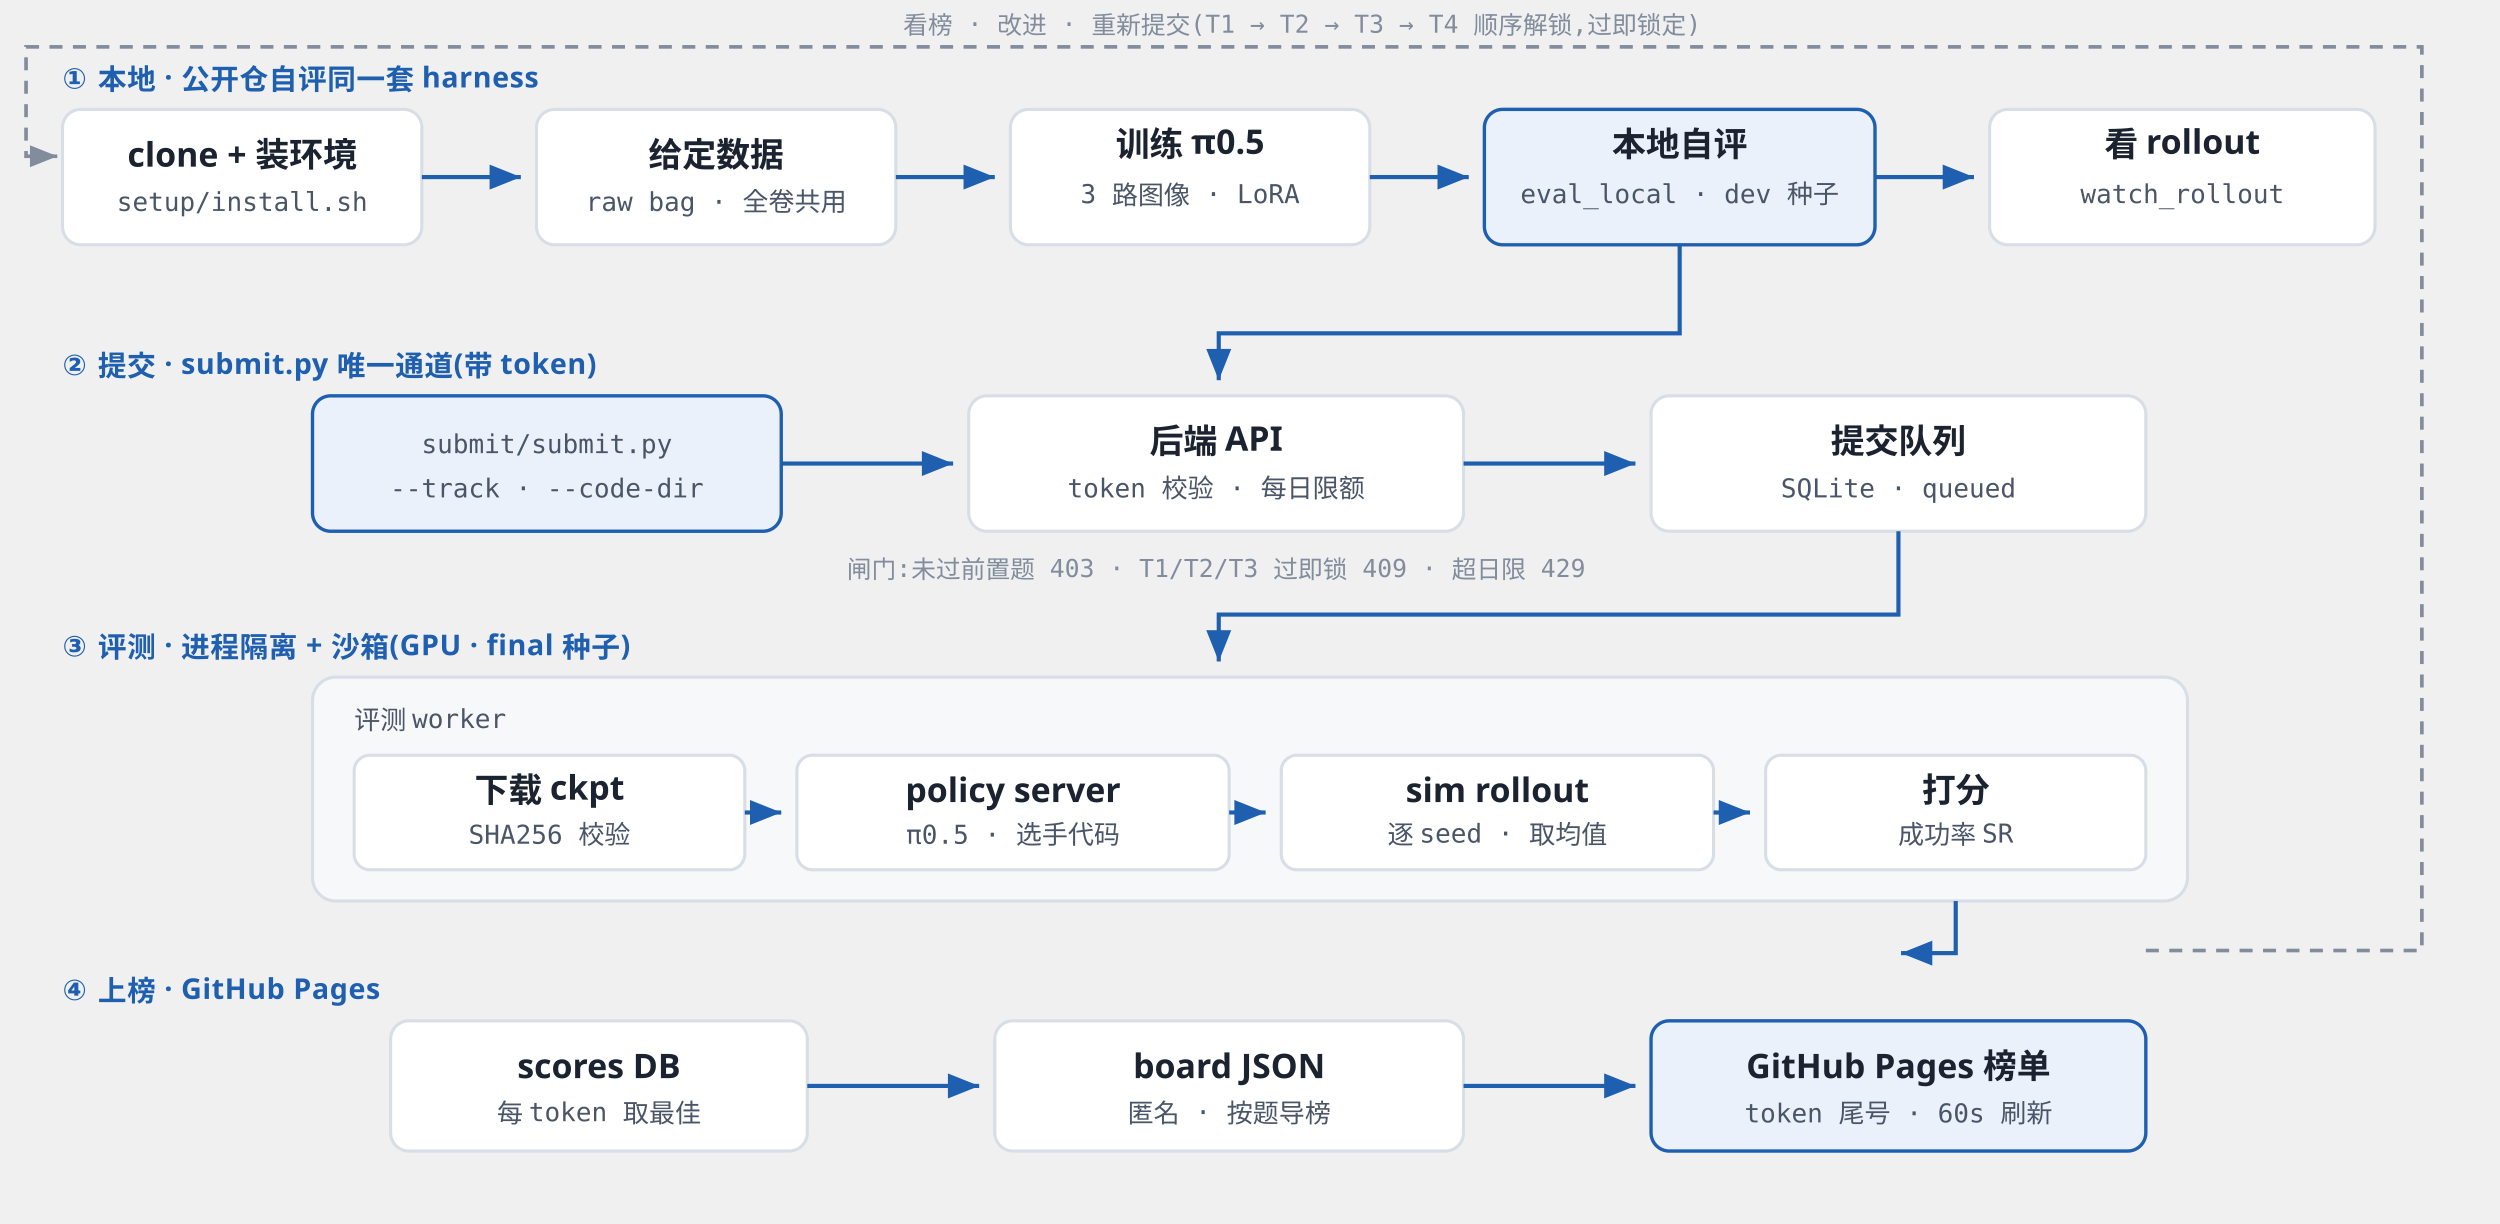
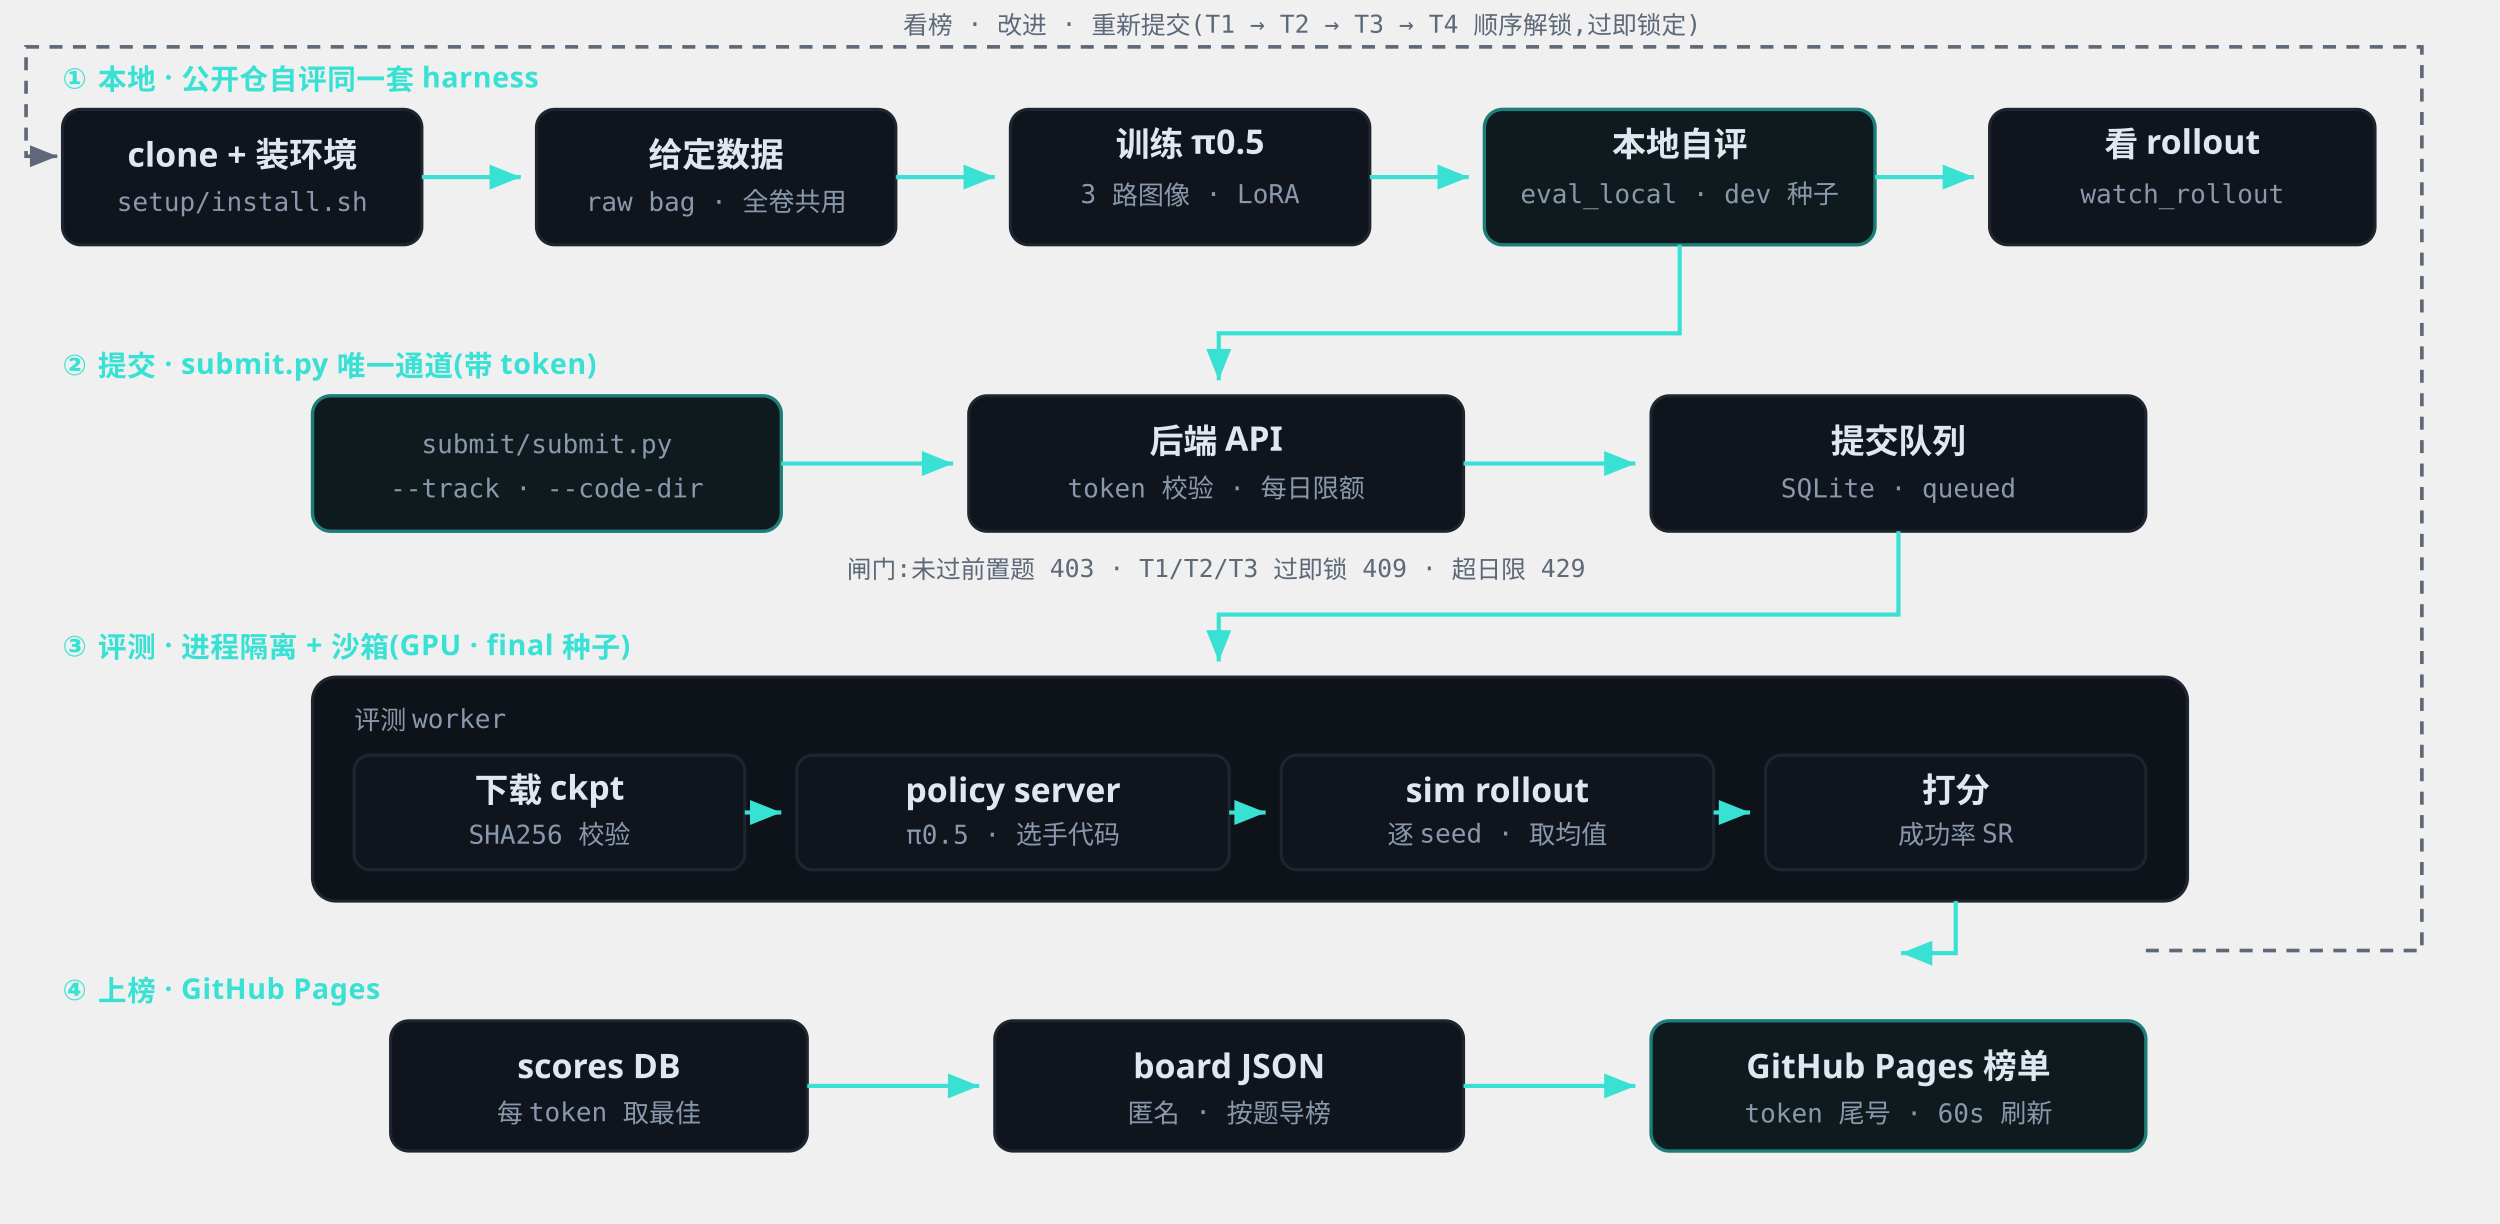
- <svg xmlns="http://www.w3.org/2000/svg" viewBox="0 0 960 470" role="img" aria-label="troncamp 提交与评测流程:本地 clone 到上榜的端到端数据流" font-family="'PingFang SC','Microsoft YaHei',system-ui,sans-serif" style="width:100%;height:auto;background:#ffffff;border-radius:6px">
+ <svg xmlns="http://www.w3.org/2000/svg" viewBox="0 0 960 470" role="img" aria-label="troncamp 提交与评测流程:本地 clone 到上榜的端到端数据流" font-family="'PingFang SC','Microsoft YaHei',system-ui,sans-serif" style="width:100%;height:auto;background:#0b0e14;border-radius:6px">
  <defs>
    <marker id="ah" markerWidth="10" markerHeight="10" refX="7.5" refY="3" orient="auto">
-       <path d="M0,0 L7.5,3 L0,6 Z" fill="#1f5fb0" />
+       <path d="M0,0 L7.5,3 L0,6 Z" fill="#38e1d4" />
    </marker>
    <marker id="ahd" markerWidth="10" markerHeight="10" refX="7.5" refY="3" orient="auto">
-       <path d="M0,0 L7.5,3 L0,6 Z" fill="#818c9c" />
+       <path d="M0,0 L7.5,3 L0,6 Z" fill="#5d6878" />
    </marker>
    <style>
-       .t{fill:#1b2330;font-size:13px;font-weight:700}
-       .s{fill:#4a5567;font-size:10px;font-family:ui-monospace,'JetBrains Mono',Consolas,monospace}
-       .c{fill:#818c9c;font-size:9.5px;font-family:ui-monospace,'JetBrains Mono',Consolas,monospace}
-       .band{fill:#1f5fb0;font-size:11px;font-weight:700;letter-spacing:.02em}
-       .node{fill:#ffffff;stroke:#d8dee6;stroke-width:1.2}
-       .key{fill:#eaf1fa;stroke:#1f5fb0;stroke-width:1.3}
-       .ln{stroke:#1f5fb0;stroke-width:1.6;fill:none}
+       .t{fill:#dfe7f1;font-size:13px;font-weight:700}
+       .s{fill:#8a98ac;font-size:10px;font-family:ui-monospace,'JetBrains Mono',Consolas,monospace}
+       .c{fill:#5d6878;font-size:9.5px;font-family:ui-monospace,'JetBrains Mono',Consolas,monospace}
+       .band{fill:#38e1d4;font-size:11px;font-weight:700;letter-spacing:.02em}
+       .node{fill:#10141c;stroke:#1d2530;stroke-width:1.2}
+       .key{fill:#0e1a1d;stroke:#1d7d77;stroke-width:1.3}
+       .ln{stroke:#38e1d4;stroke-width:1.6;fill:none}
    </style>
  </defs>
-   <path d="M824,365 H930 V18 H10 V60 H22" fill="none" stroke="#818c9c" stroke-width="1.4" stroke-dasharray="5 4" marker-end="url(#ahd)" />
-   <text x="500" y="13" text-anchor="middle" class="c" fill="#4a5567">看榜 · 改进 · 重新提交(T1 → T2 → T3 → T4 顺序解锁,过即锁定)</text>
+   <path d="M824,365 H930 V18 H10 V60 H22" fill="none" stroke="#5d6878" stroke-width="1.4" stroke-dasharray="5 4" marker-end="url(#ahd)" />
+   <text x="500" y="13" text-anchor="middle" class="c" fill="#8a98ac">看榜 · 改进 · 重新提交(T1 → T2 → T3 → T4 顺序解锁,过即锁定)</text>
  <text x="24" y="34" class="band">① 本地 · 公开仓自评同一套 harness</text>
  <rect class="node" x="24" y="42" width="138" height="52" rx="7" />
  <text x="93" y="64" text-anchor="middle" class="t">clone + 装环境</text>
  <text x="93" y="81" text-anchor="middle" class="s">setup/install.sh</text>
  <rect class="node" x="206" y="42" width="138" height="52" rx="7" />
  <text x="275" y="64" text-anchor="middle" class="t">给定数据</text>
  <text x="275" y="81" text-anchor="middle" class="s">raw bag · 全卷共用</text>
  <rect class="node" x="388" y="42" width="138" height="52" rx="7" />
  <text x="457" y="60" text-anchor="middle" class="t" font-size="12.5">训练 π0.5</text>
  <text x="457" y="78" text-anchor="middle" class="s">3 路图像 · LoRA</text>
  <rect class="key" x="570" y="42" width="150" height="52" rx="7" />
  <text x="645" y="60" text-anchor="middle" class="t" font-size="12.5">本地自评</text>
  <text x="645" y="78" text-anchor="middle" class="s">eval_local · dev 种子</text>
  <rect class="node" x="764" y="42" width="148" height="52" rx="7" />
  <text x="838" y="60" text-anchor="middle" class="t" font-size="12.5">看 rollout</text>
  <text x="838" y="78" text-anchor="middle" class="s">watch_rollout</text>
  <line class="ln" x1="162" y1="68" x2="200" y2="68" marker-end="url(#ah)" />
  <line class="ln" x1="344" y1="68" x2="382" y2="68" marker-end="url(#ah)" />
  <line class="ln" x1="526" y1="68" x2="564" y2="68" marker-end="url(#ah)" />
  <line class="ln" x1="720" y1="68" x2="758" y2="68" marker-end="url(#ah)" />
  <path d="M645,94 V128 H468 V146" class="ln" marker-end="url(#ah)" />
  <text x="24" y="144" class="band">② 提交 · submit.py 唯一通道(带 token)</text>
  <rect class="key" x="120" y="152" width="180" height="52" rx="7" />
-   <text x="210" y="174" text-anchor="middle" class="s" fill="#1f5fb0" font-size="11">submit/submit.py</text>
+   <text x="210" y="174" text-anchor="middle" class="s" fill="#38e1d4" font-size="11">submit/submit.py</text>
  <text x="210" y="191" text-anchor="middle" class="s">--track · --code-dir</text>
  <rect class="node" x="372" y="152" width="190" height="52" rx="7" />
  <text x="467" y="174" text-anchor="middle" class="t" font-size="12.5">后端 API</text>
  <text x="467" y="191" text-anchor="middle" class="s">token 校验 · 每日限额</text>
  <rect class="node" x="634" y="152" width="190" height="52" rx="7" />
  <text x="729" y="174" text-anchor="middle" class="t">提交队列</text>
  <text x="729" y="191" text-anchor="middle" class="s">SQLite · queued</text>
  <line class="ln" x1="300" y1="178" x2="366" y2="178" marker-end="url(#ah)" />
  <line class="ln" x1="562" y1="178" x2="628" y2="178" marker-end="url(#ah)" />
  <text x="467" y="222" text-anchor="middle" class="c">闸门:未过前置题 403 · T1/T2/T3 过即锁 409 · 超日限 429</text>
  <path d="M729,204 V236 H468 V254" class="ln" marker-end="url(#ah)" />
  <text x="24" y="252" class="band">③ 评测 · 进程隔离 + 沙箱(GPU · final 种子)</text>
-   <rect x="120" y="260" width="720" height="86" rx="9" fill="#f7f8fa" stroke="#d8dee6" stroke-width="1.2" />
-   <text x="136" y="280" class="s" fill="#1f5fb0" font-size="11">评测 worker</text>
+   <rect x="120" y="260" width="720" height="86" rx="9" fill="#0e1219" stroke="#1d2530" stroke-width="1.2" />
+   <text x="136" y="280" class="s" fill="#38e1d4" font-size="11">评测 worker</text>
  <rect class="node" x="136" y="290" width="150" height="44" rx="6" />
  <text x="211" y="308" text-anchor="middle" class="t" font-size="12">下载 ckpt</text>
  <text x="211" y="324" text-anchor="middle" class="s">SHA256 校验</text>
  <rect class="node" x="306" y="290" width="166" height="44" rx="6" />
  <text x="389" y="308" text-anchor="middle" class="t" font-size="12">policy server</text>
  <text x="389" y="324" text-anchor="middle" class="s">π0.5 · 选手代码</text>
  <rect class="node" x="492" y="290" width="166" height="44" rx="6" />
  <text x="575" y="308" text-anchor="middle" class="t" font-size="12">sim rollout</text>
  <text x="575" y="324" text-anchor="middle" class="s">逐 seed · 取均值</text>
  <rect class="node" x="678" y="290" width="146" height="44" rx="6" />
  <text x="751" y="308" text-anchor="middle" class="t" font-size="12">打分</text>
  <text x="751" y="324" text-anchor="middle" class="s">成功率 SR</text>
  <line class="ln" x1="286" y1="312" x2="300" y2="312" marker-end="url(#ah)" />
  <line class="ln" x1="472" y1="312" x2="486" y2="312" marker-end="url(#ah)" />
  <line class="ln" x1="658" y1="312" x2="672" y2="312" marker-end="url(#ah)" />
  <path d="M751,346 V366 H730 V366" class="ln" marker-end="url(#ah)" />
  <text x="24" y="384" class="band">④ 上榜 · GitHub Pages</text>
  <rect class="node" x="150" y="392" width="160" height="50" rx="7" />
  <text x="230" y="414" text-anchor="middle" class="t">scores DB</text>
  <text x="230" y="431" text-anchor="middle" class="s">每 token 取最佳</text>
  <rect class="node" x="382" y="392" width="180" height="50" rx="7" />
  <text x="472" y="414" text-anchor="middle" class="t">board JSON</text>
  <text x="472" y="431" text-anchor="middle" class="s">匿名 · 按题导榜</text>
  <rect class="key" x="634" y="392" width="190" height="50" rx="7" />
-   <text x="729" y="414" text-anchor="middle" class="t" fill="#1f5fb0">GitHub Pages 榜单</text>
+   <text x="729" y="414" text-anchor="middle" class="t" fill="#38e1d4">GitHub Pages 榜单</text>
  <text x="729" y="431" text-anchor="middle" class="s">token 尾号 · 60s 刷新</text>
  <line class="ln" x1="310" y1="417" x2="376" y2="417" marker-end="url(#ah)" />
  <line class="ln" x1="562" y1="417" x2="628" y2="417" marker-end="url(#ah)" />
</svg>
